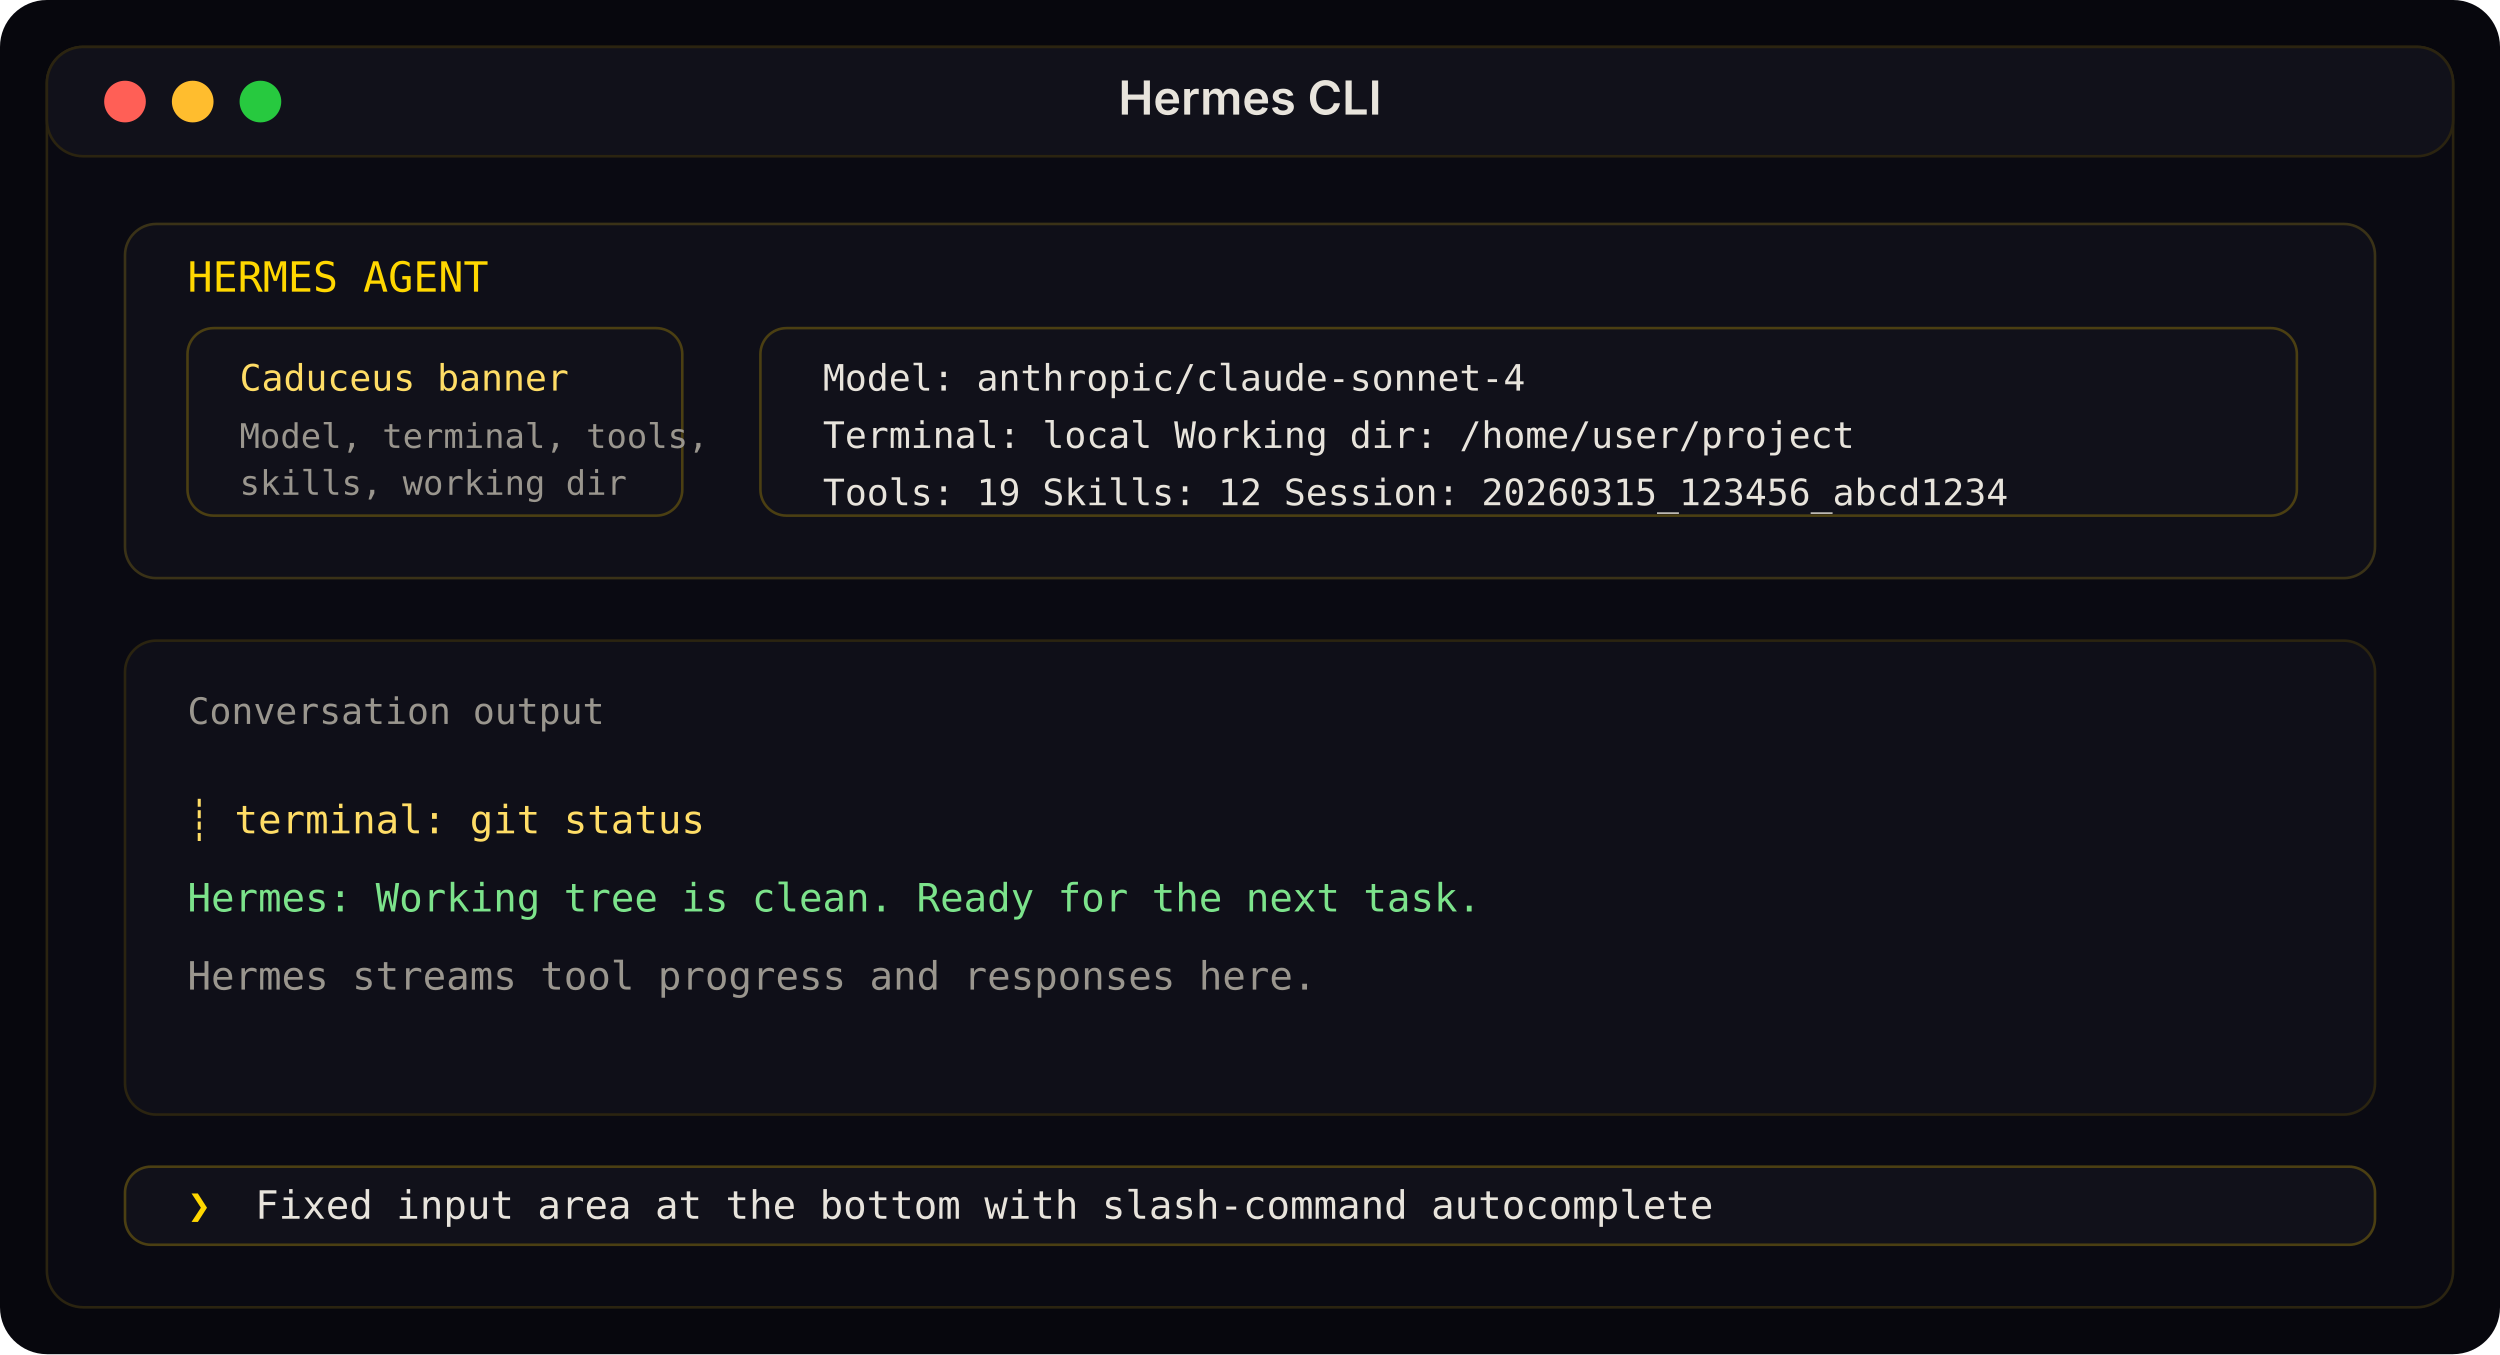
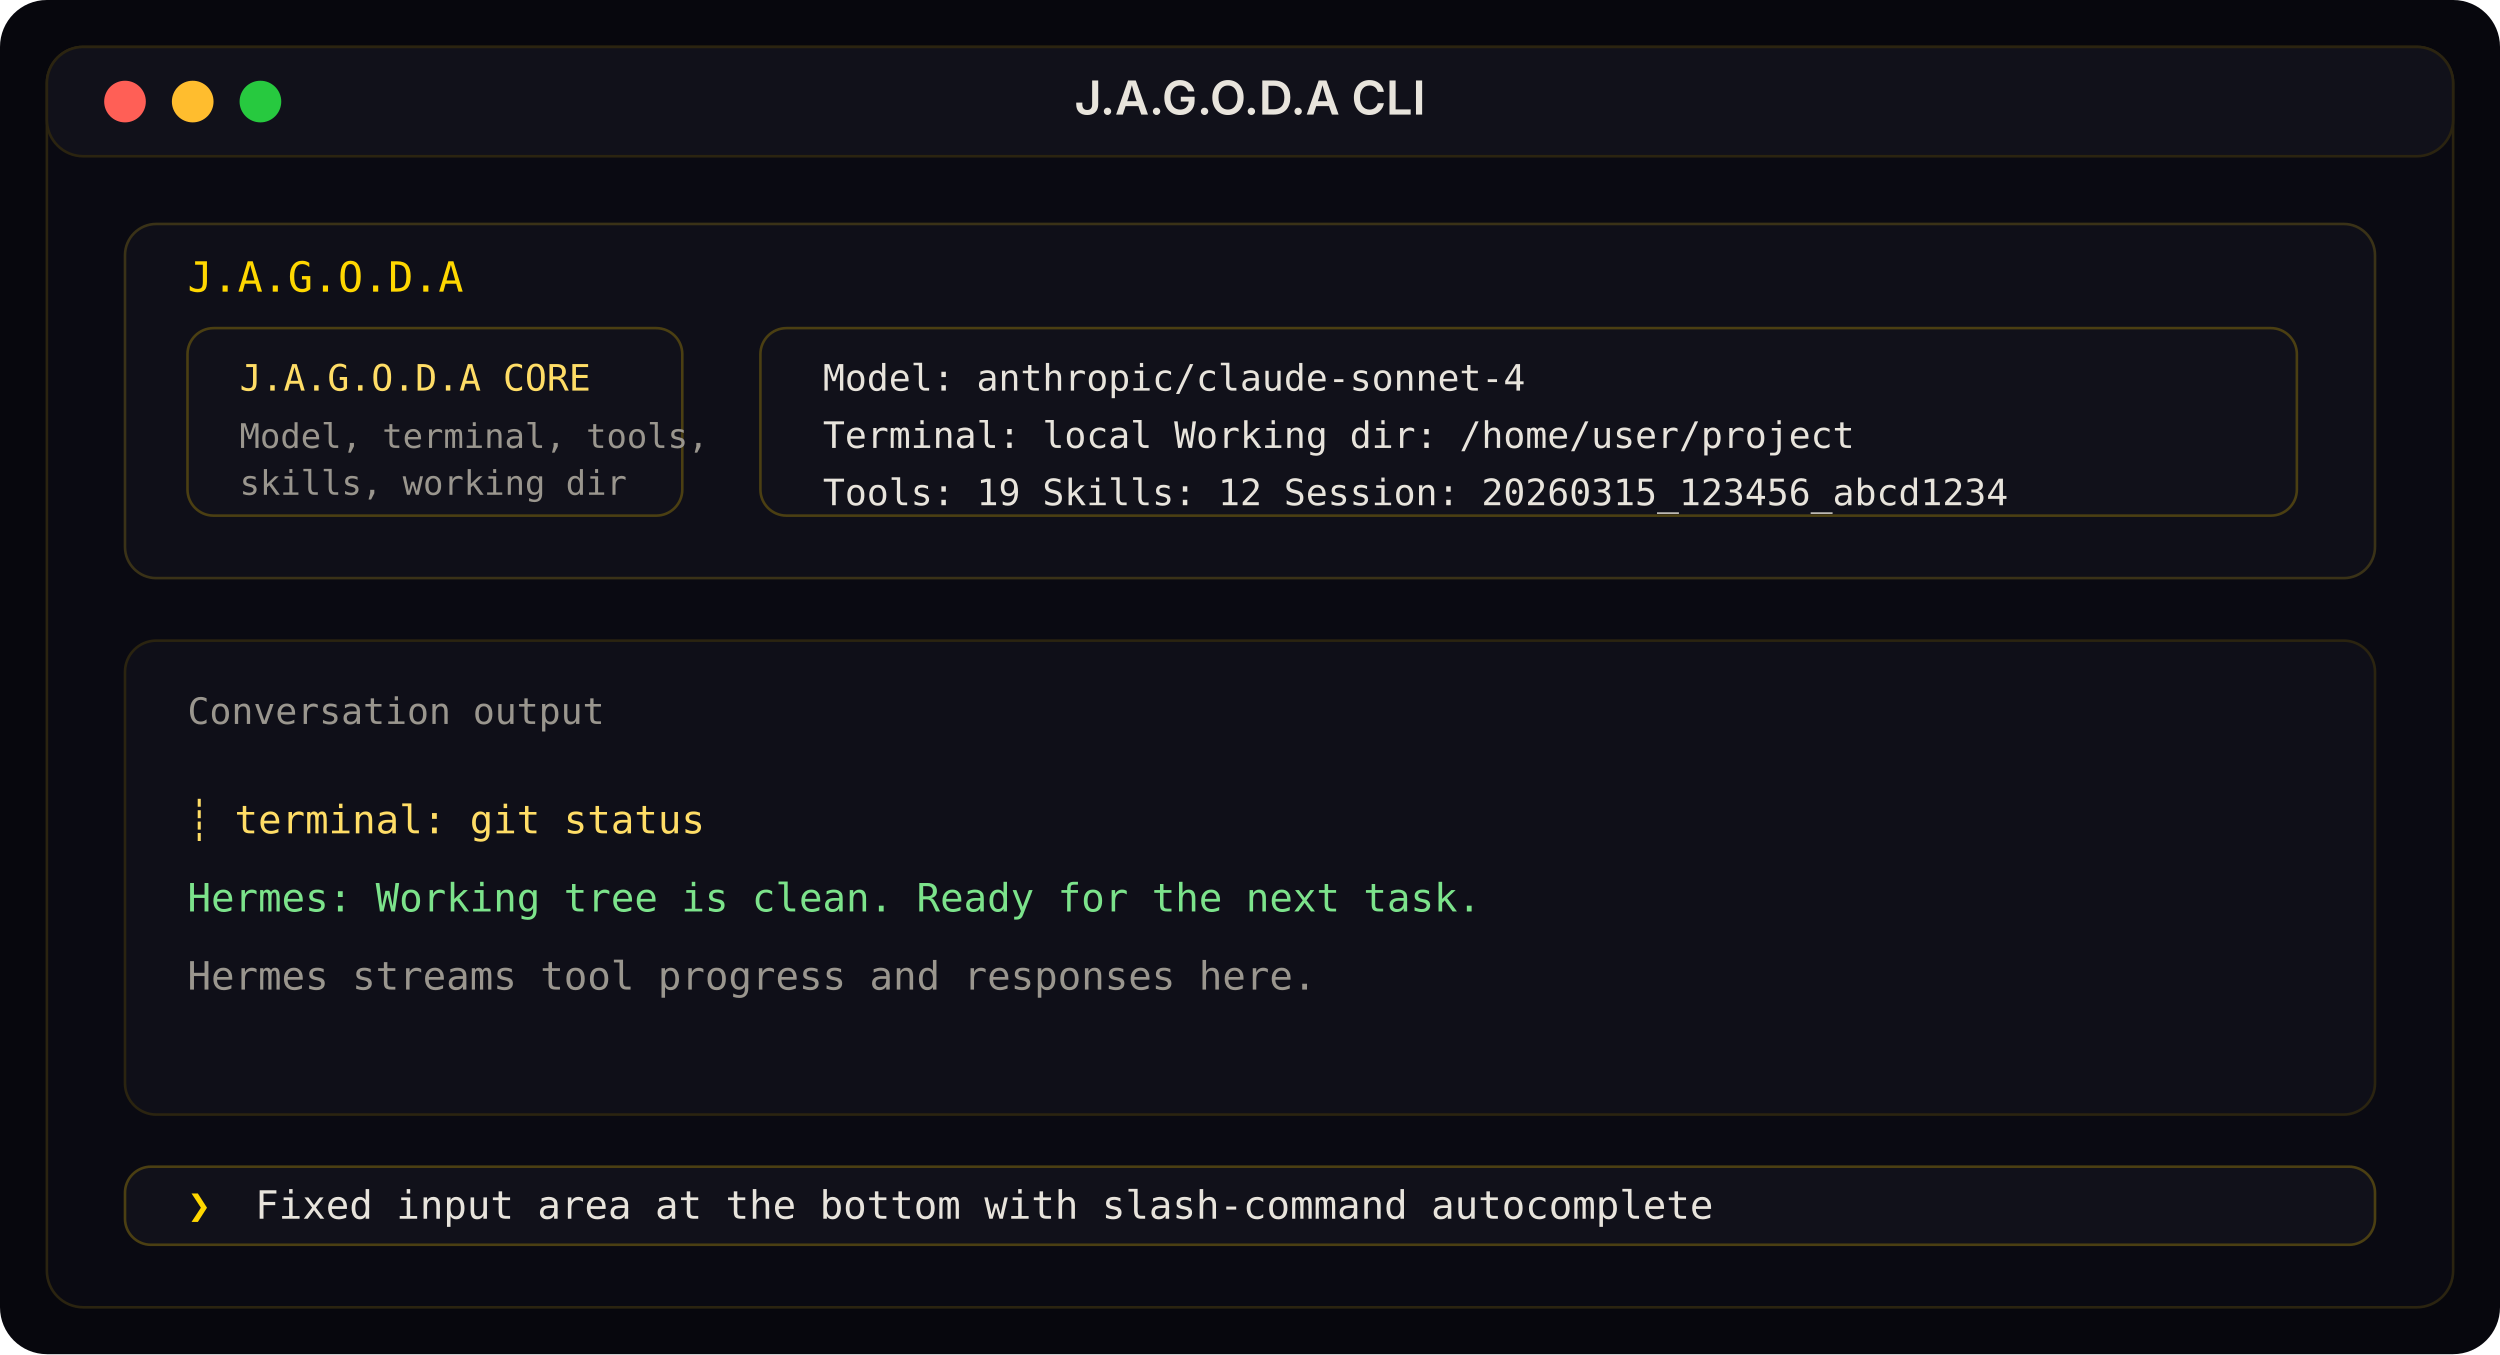
<svg xmlns="http://www.w3.org/2000/svg" width="960" height="520" viewBox="0 0 960 520" role="img" aria-labelledby="title desc">
  <rect width="960" height="520" rx="18" fill="#07070d" />
  <rect x="18" y="18" width="924" height="484" rx="14" fill="#0a0a12" stroke="#2b2410" />
  <rect x="18" y="18" width="924" height="42" rx="14" fill="#11111a" stroke="#2b2410" />
  <circle cx="48" cy="39" r="8" fill="#ff5f56" />
  <circle cx="74" cy="39" r="8" fill="#ffbd2e" />
  <circle cx="100" cy="39" r="8" fill="#27c93f" />
-   <text x="480" y="44" text-anchor="middle" fill="#e8e4dc" font-family="Inter, sans-serif" font-size="18" font-weight="600">Hermes CLI</text>
+   <text x="480" y="44" text-anchor="middle" fill="#e8e4dc" font-family="Inter, sans-serif" font-size="18" font-weight="600">J.A.G.O.D.A CLI</text>
  <rect x="48" y="86" width="864" height="136" rx="12" fill="#0f0f18" stroke="#3a3217" />
-   <text x="72" y="112" fill="#ffd700" font-family="JetBrains Mono, monospace" font-size="16">HERMES AGENT</text>
+   <text x="72" y="112" fill="#ffd700" font-family="JetBrains Mono, monospace" font-size="16">J.A.G.O.D.A</text>
  <rect x="72" y="126" width="190" height="72" rx="10" fill="#11111a" stroke="#4b3f12" />
-   <text x="92" y="150" fill="#ffdd66" font-family="JetBrains Mono, monospace" font-size="14">Caduceus banner</text>
+   <text x="92" y="150" fill="#ffdd66" font-family="JetBrains Mono, monospace" font-size="14">J.A.G.O.D.A CORE</text>
  <text x="92" y="172" fill="#9a968e" font-family="JetBrains Mono, monospace" font-size="13">Model, terminal, tools,</text>
  <text x="92" y="190" fill="#9a968e" font-family="JetBrains Mono, monospace" font-size="13">skills, working dir</text>
  <rect x="292" y="126" width="590" height="72" rx="10" fill="#11111a" stroke="#4b3f12" />
  <text x="316" y="150" fill="#e8e4dc" font-family="JetBrains Mono, monospace" font-size="14">Model: anthropic/claude-sonnet-4</text>
  <text x="316" y="172" fill="#e8e4dc" font-family="JetBrains Mono, monospace" font-size="14">Terminal: local   Working dir: /home/user/project</text>
  <text x="316" y="194" fill="#e8e4dc" font-family="JetBrains Mono, monospace" font-size="14">Tools: 19   Skills: 12   Session: 20260315_123456_abcd1234</text>
  <rect x="48" y="246" width="864" height="182" rx="12" fill="#0f0f18" stroke="#2b2410" />
  <text x="72" y="278" fill="#9a968e" font-family="JetBrains Mono, monospace" font-size="14">Conversation output</text>
  <text x="72" y="320" fill="#ffdd66" font-family="JetBrains Mono, monospace" font-size="15">┊ terminal: git status</text>
  <text x="72" y="350" fill="#7ce38b" font-family="JetBrains Mono, monospace" font-size="15">Hermes: Working tree is clean. Ready for the next task.</text>
  <text x="72" y="380" fill="#9a968e" font-family="JetBrains Mono, monospace" font-size="15">Hermes streams tool progress and responses here.</text>
  <rect x="48" y="448" width="864" height="30" rx="10" fill="#11111a" stroke="#4b3f12" />
  <text x="72" y="468" fill="#ffd700" font-family="JetBrains Mono, monospace" font-size="15">❯</text>
  <text x="98" y="468" fill="#e8e4dc" font-family="JetBrains Mono, monospace" font-size="15">Fixed input area at the bottom with slash-command autocomplete</text>
</svg>
